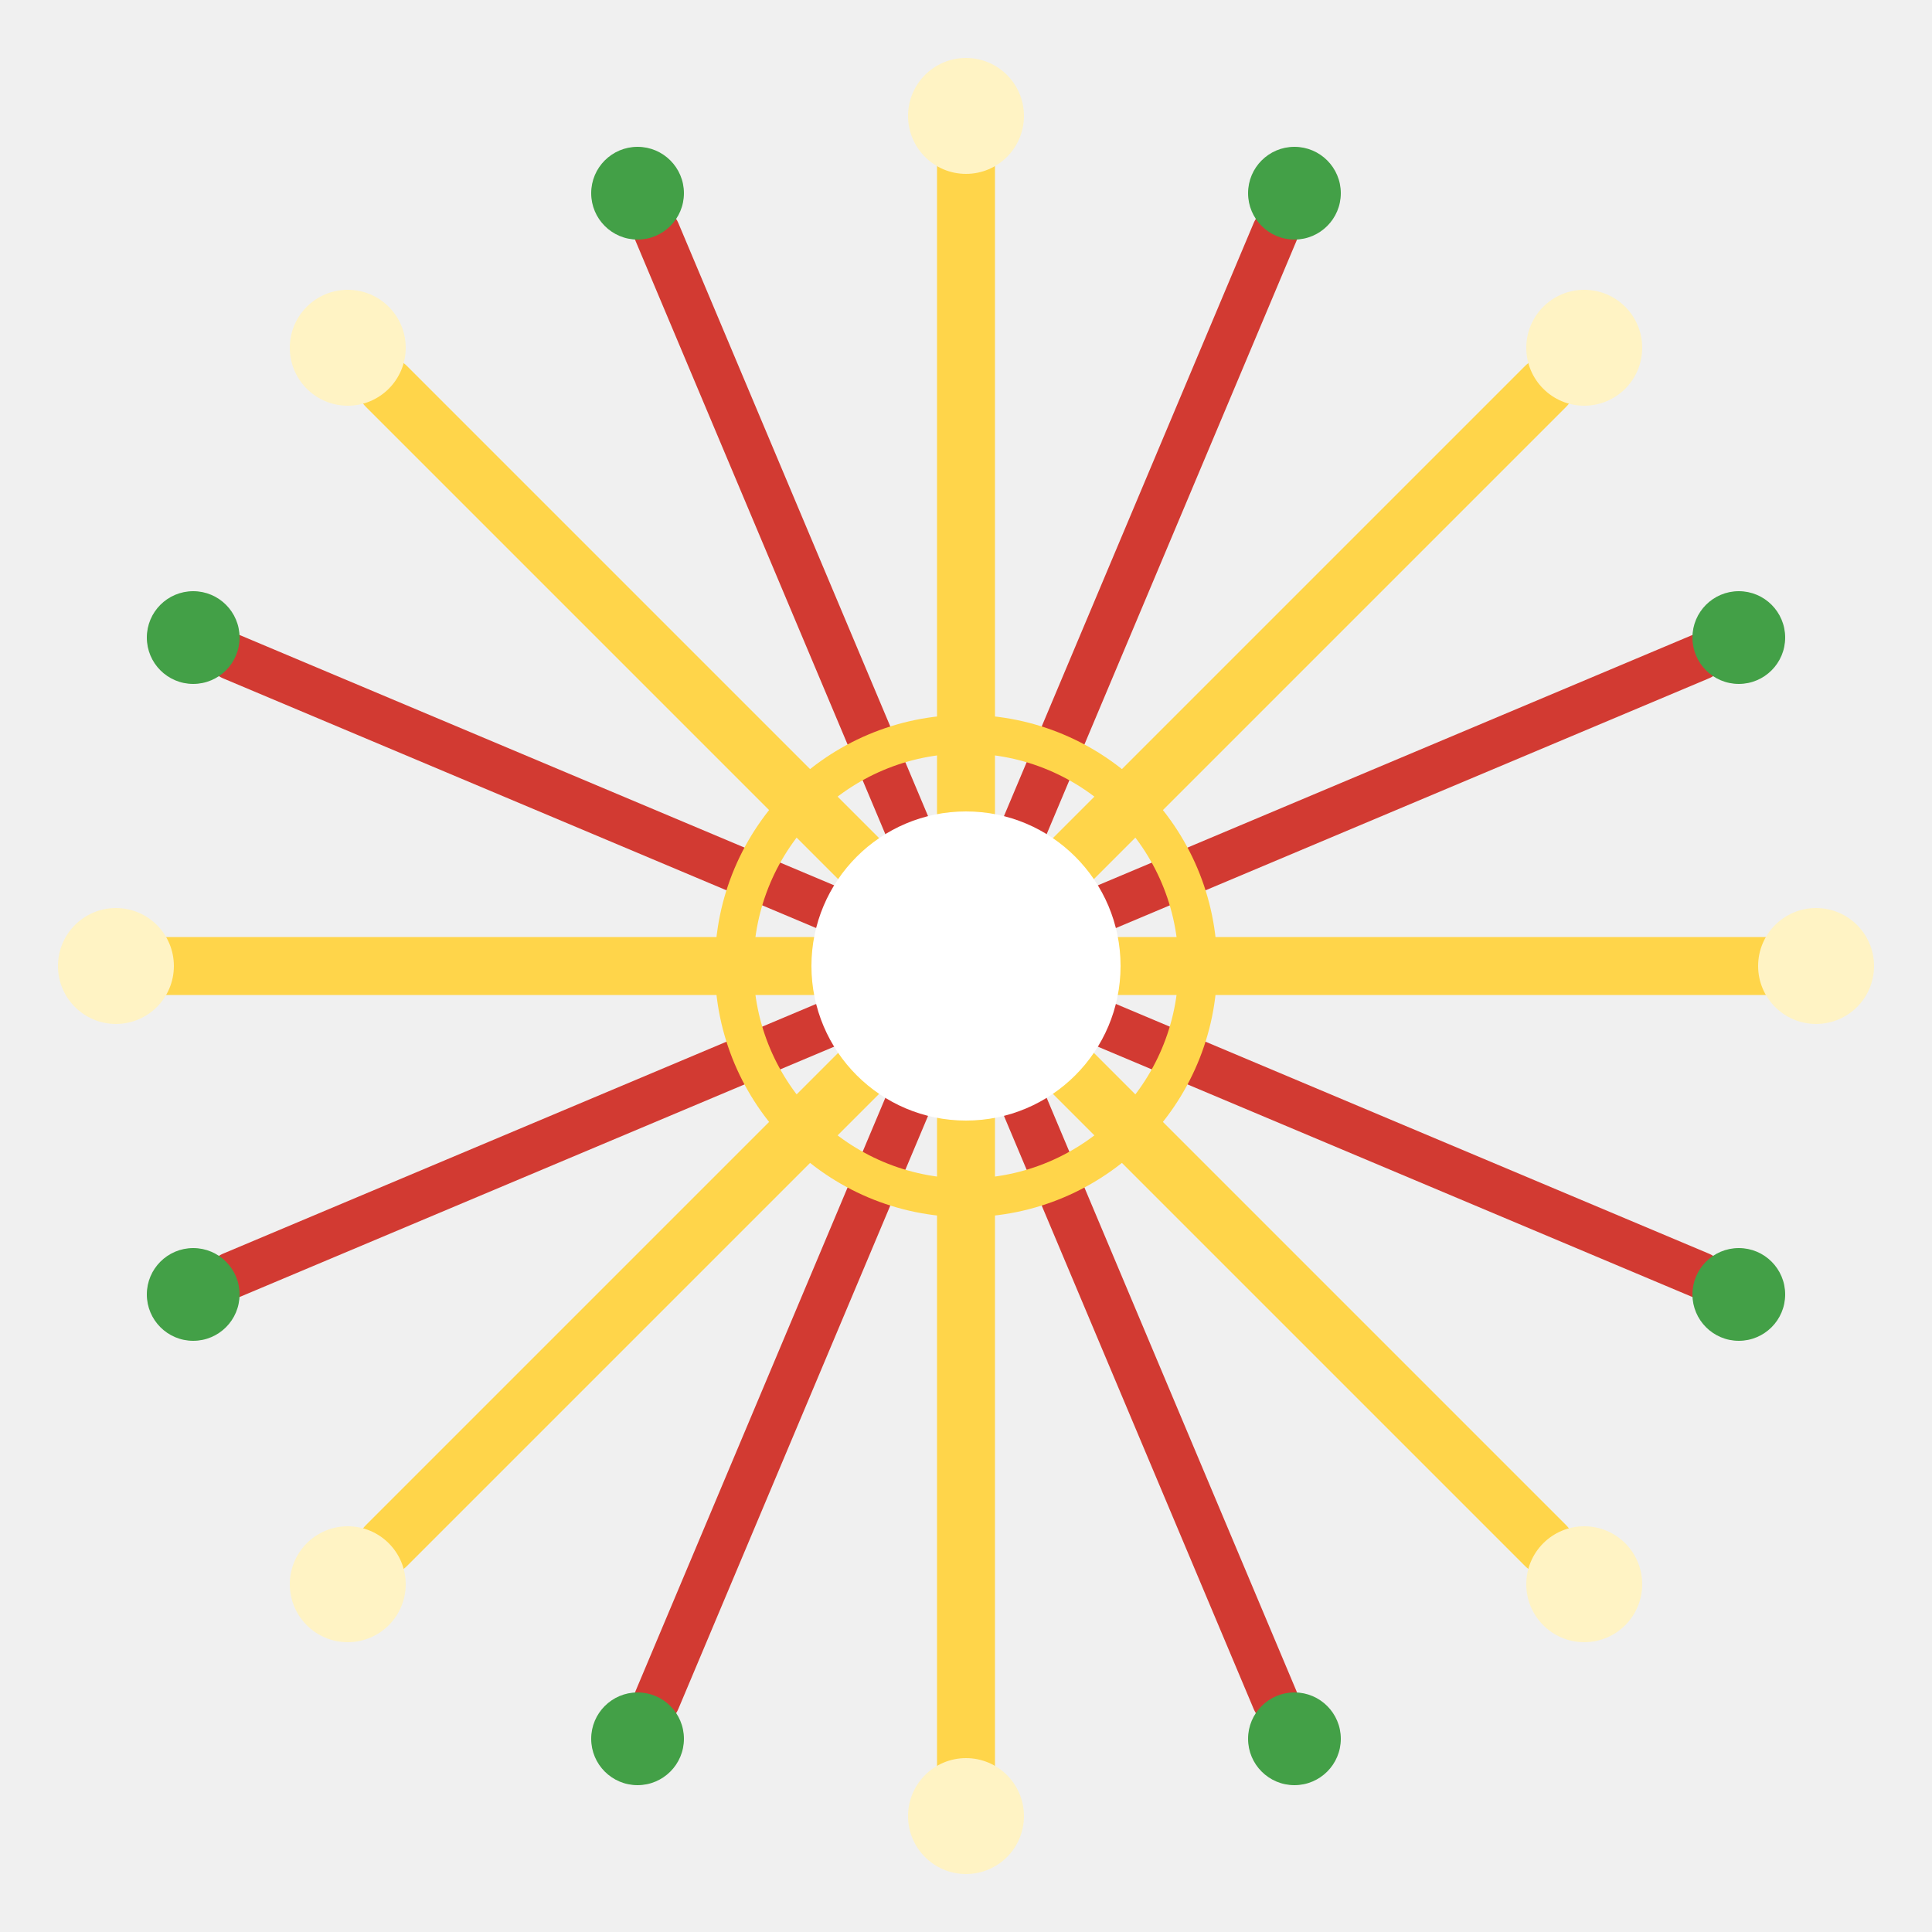
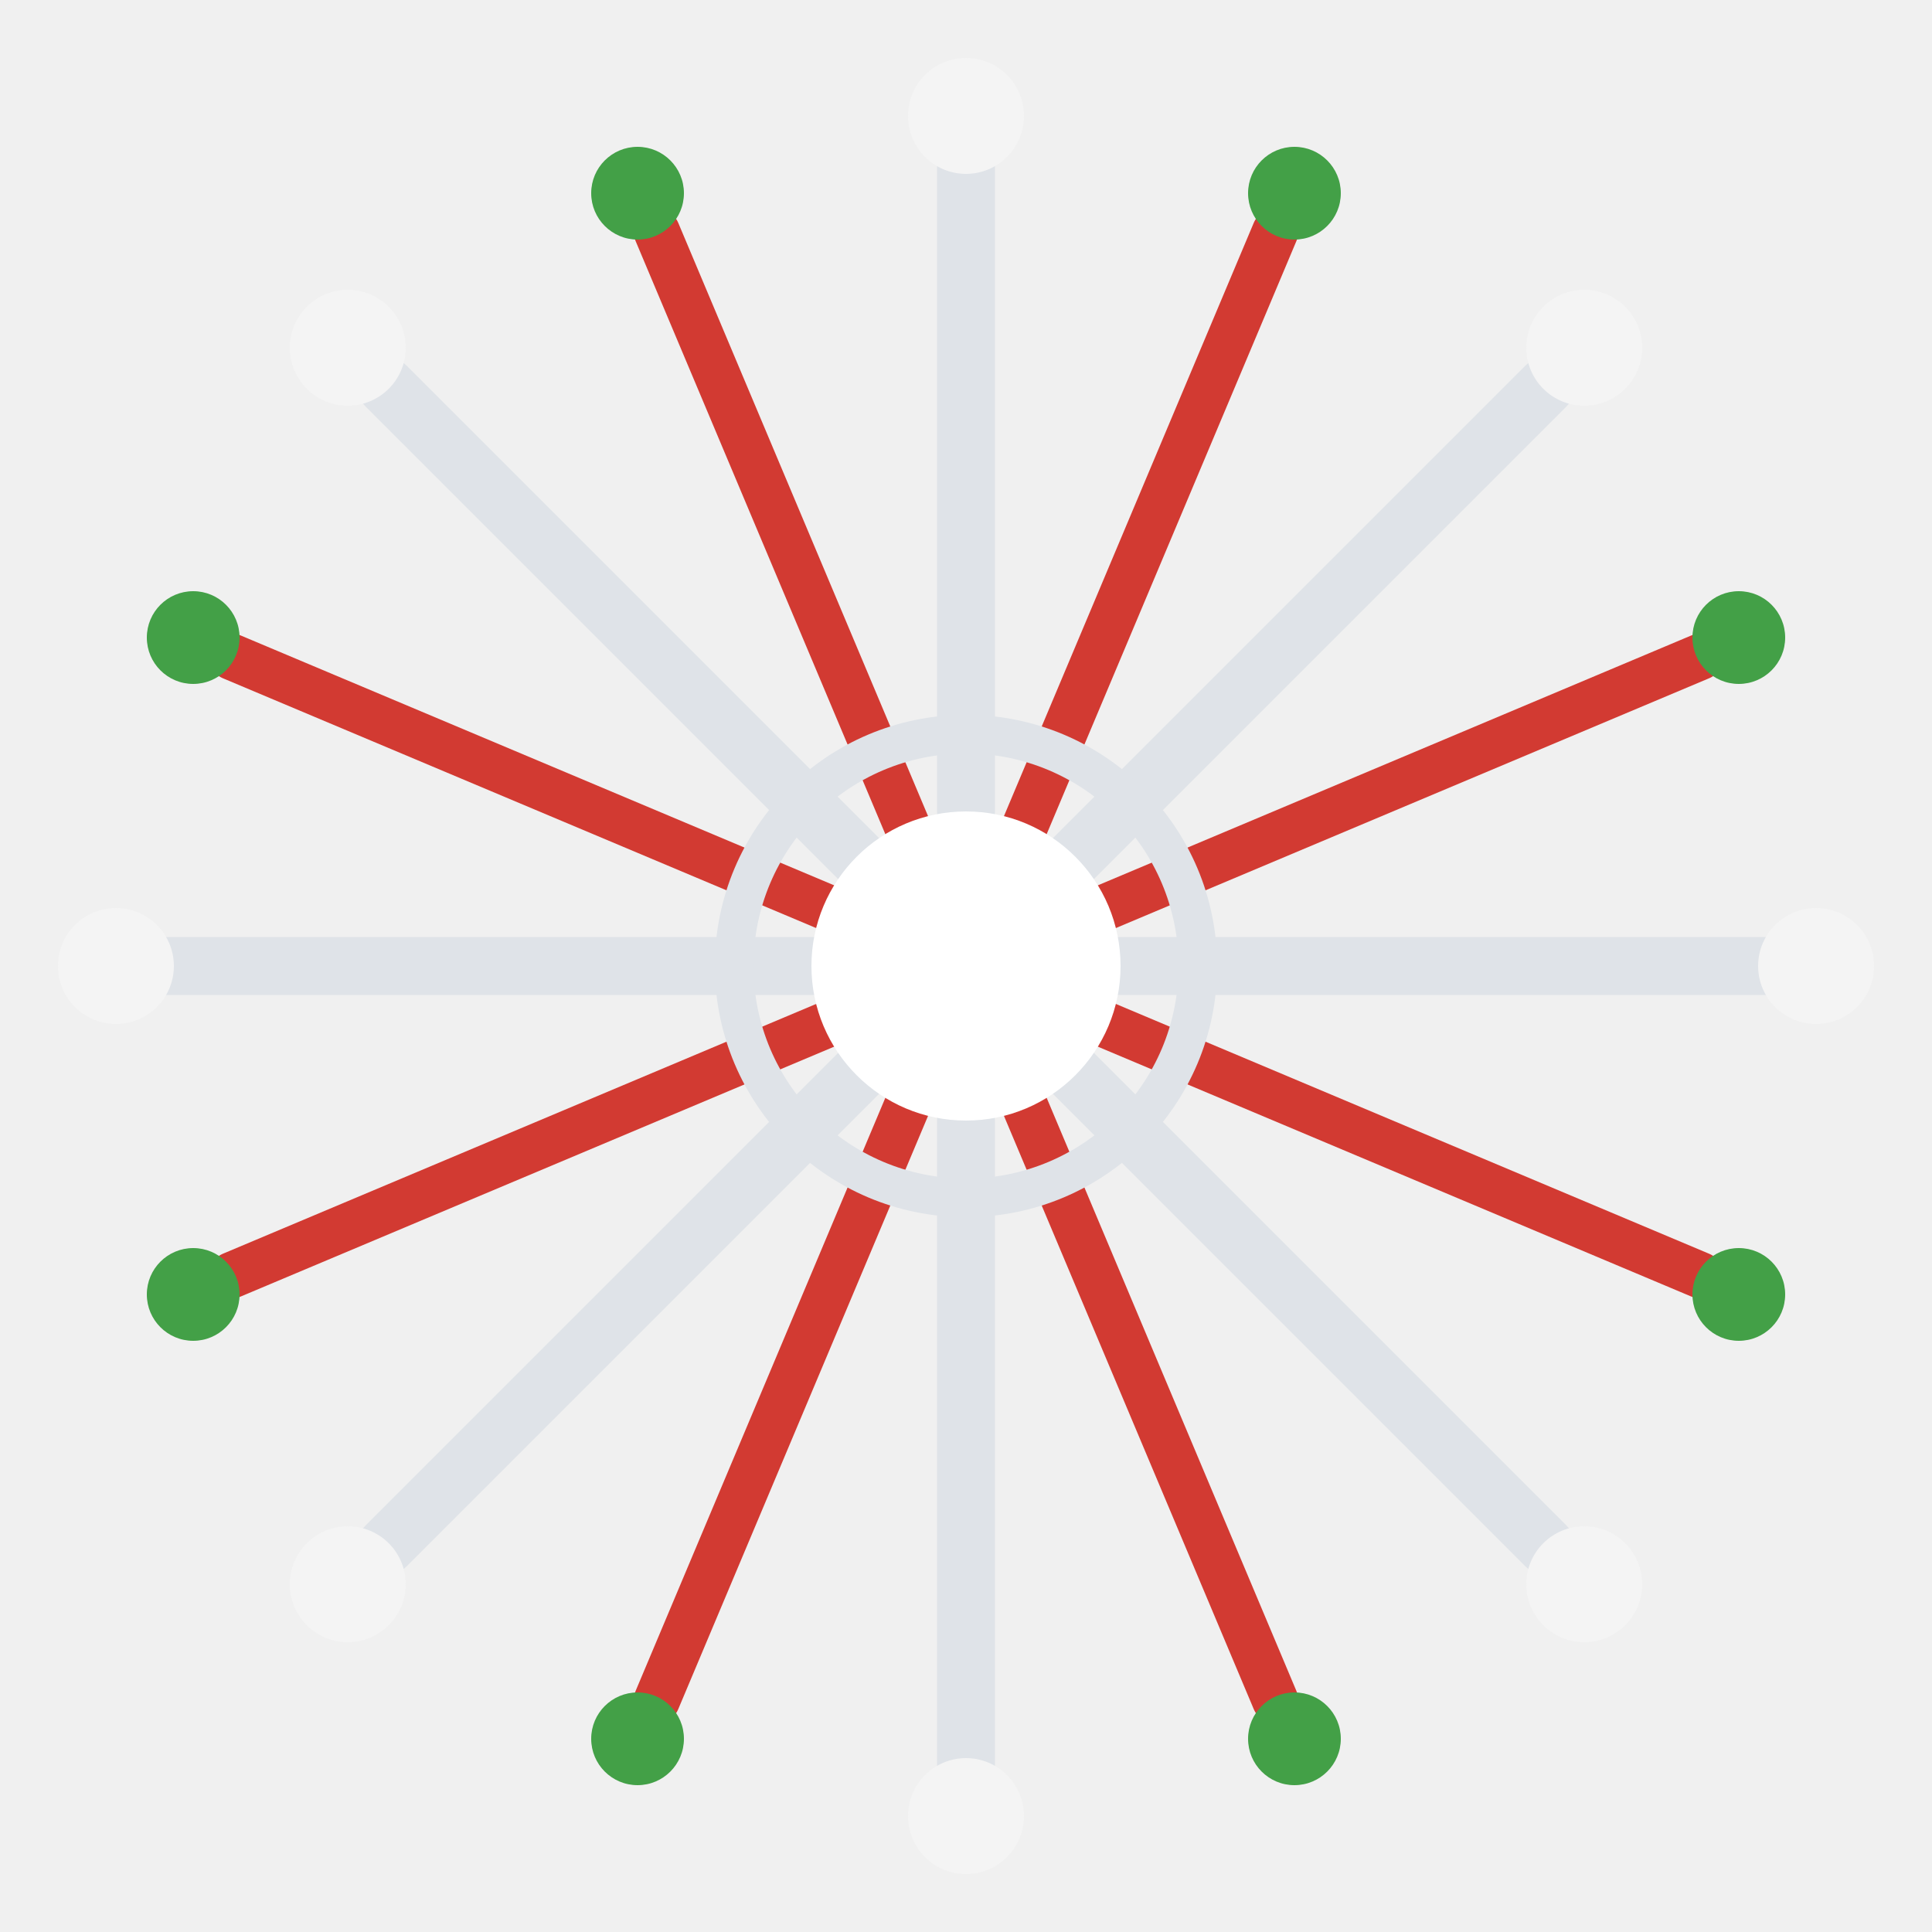
<svg xmlns="http://www.w3.org/2000/svg" viewBox="0 0 100 100" width="100" height="100">
  <g stroke-linecap="round" stroke-width="3">
-     <g stroke="#ffd54a">
+     <g stroke="#dfe3e8">
      <path d="M50 50 L50 8" />
      <path d="M50 50 L80 20" />
      <path d="M50 50 L92 50" />
      <path d="M50 50 L80 80" />
      <path d="M50 50 L50 92" />
      <path d="M50 50 L20 80" />
      <path d="M50 50 L8 50" />
      <path d="M50 50 L20 20" />
    </g>
    <g stroke="#d23a32" stroke-width="2.4">
      <path d="M50 50 L66 12" />
      <path d="M50 50 L88 34" />
      <path d="M50 50 L88 66" />
      <path d="M50 50 L66 88" />
      <path d="M50 50 L34 88" />
      <path d="M50 50 L12 66" />
      <path d="M50 50 L12 34" />
      <path d="M50 50 L34 12" />
    </g>
  </g>
-   <g fill="#fff3c4">
+   <g fill="#f4f4f4">
    <circle cx="50" cy="6" r="3" />
    <circle cx="82" cy="18" r="3" />
    <circle cx="94" cy="50" r="3" />
    <circle cx="82" cy="82" r="3" />
    <circle cx="50" cy="94" r="3" />
    <circle cx="18" cy="82" r="3" />
    <circle cx="6" cy="50" r="3" />
    <circle cx="18" cy="18" r="3" />
  </g>
  <g fill="#43a047">
    <circle cx="67" cy="10" r="2.4" />
    <circle cx="90" cy="33" r="2.4" />
    <circle cx="90" cy="67" r="2.4" />
    <circle cx="67" cy="90" r="2.4" />
    <circle cx="33" cy="90" r="2.4" />
    <circle cx="10" cy="67" r="2.4" />
    <circle cx="10" cy="33" r="2.4" />
    <circle cx="33" cy="10" r="2.4" />
  </g>
  <circle cx="50" cy="50" r="8" fill="#fff" />
-   <circle cx="50" cy="50" r="12" fill="none" stroke="#ffd54a" stroke-width="2" />
+   <circle cx="50" cy="50" r="12" fill="none" stroke="#dfe3e8" stroke-width="2" />
</svg>
